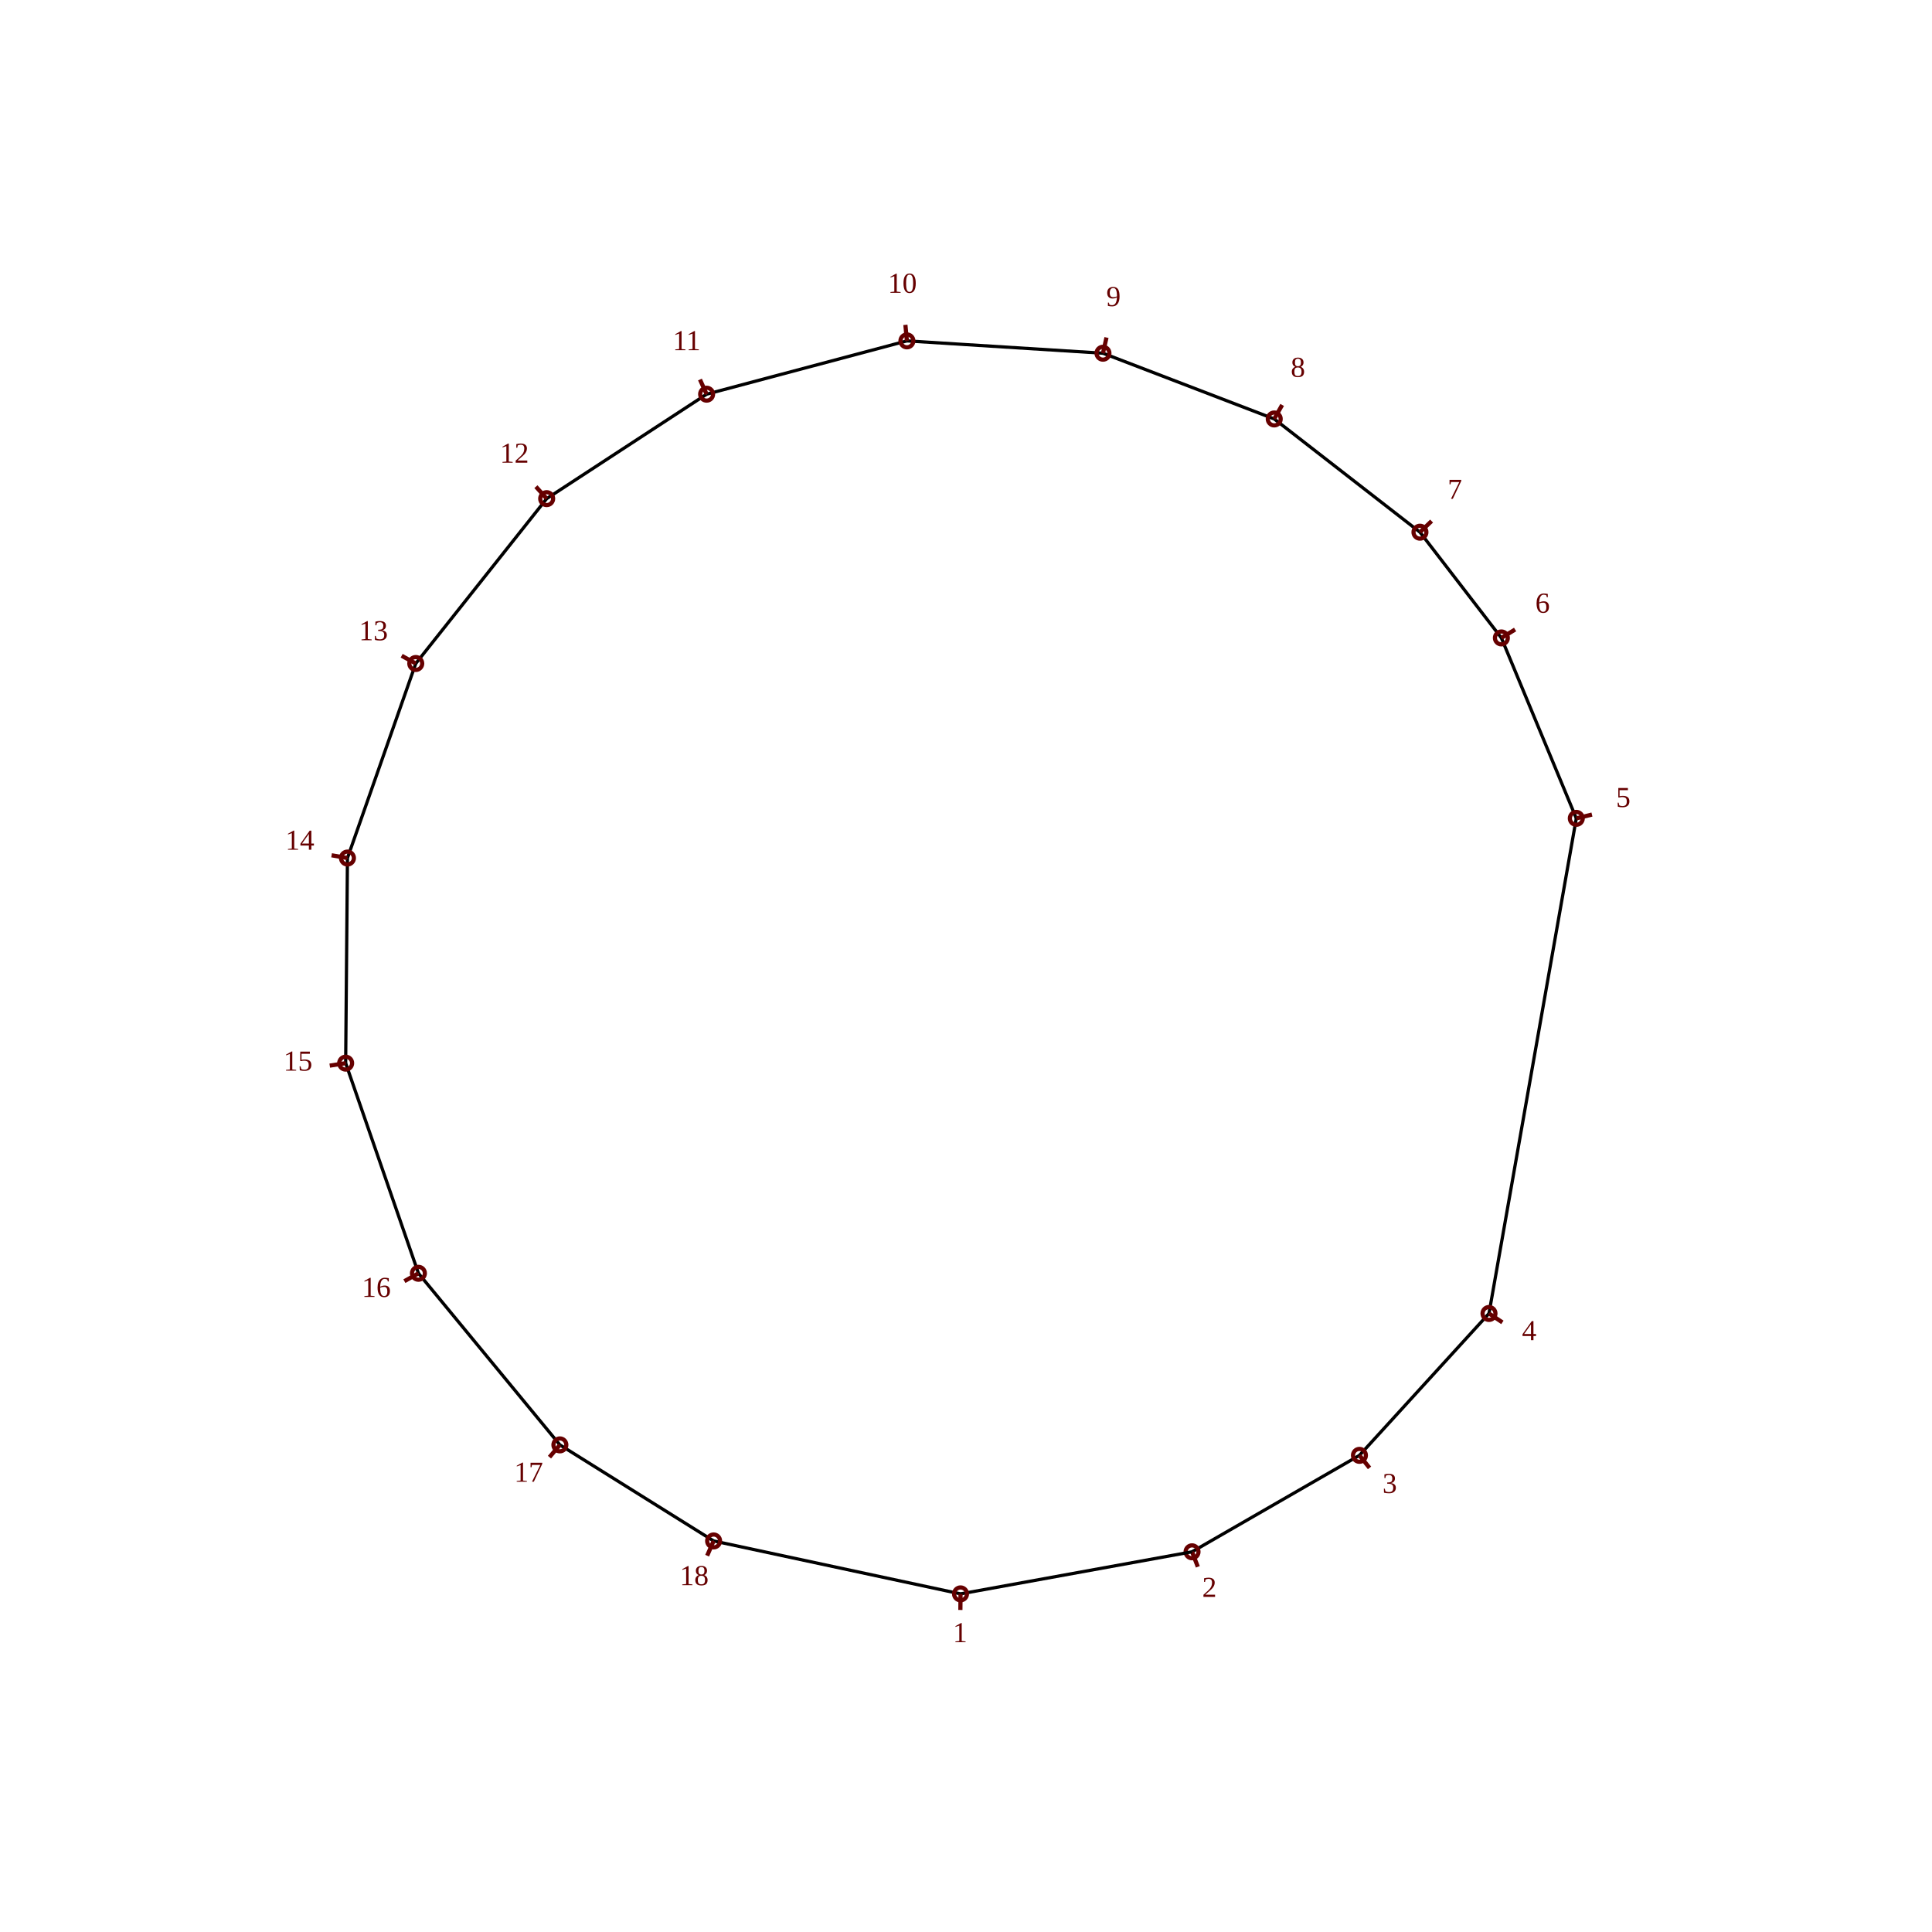
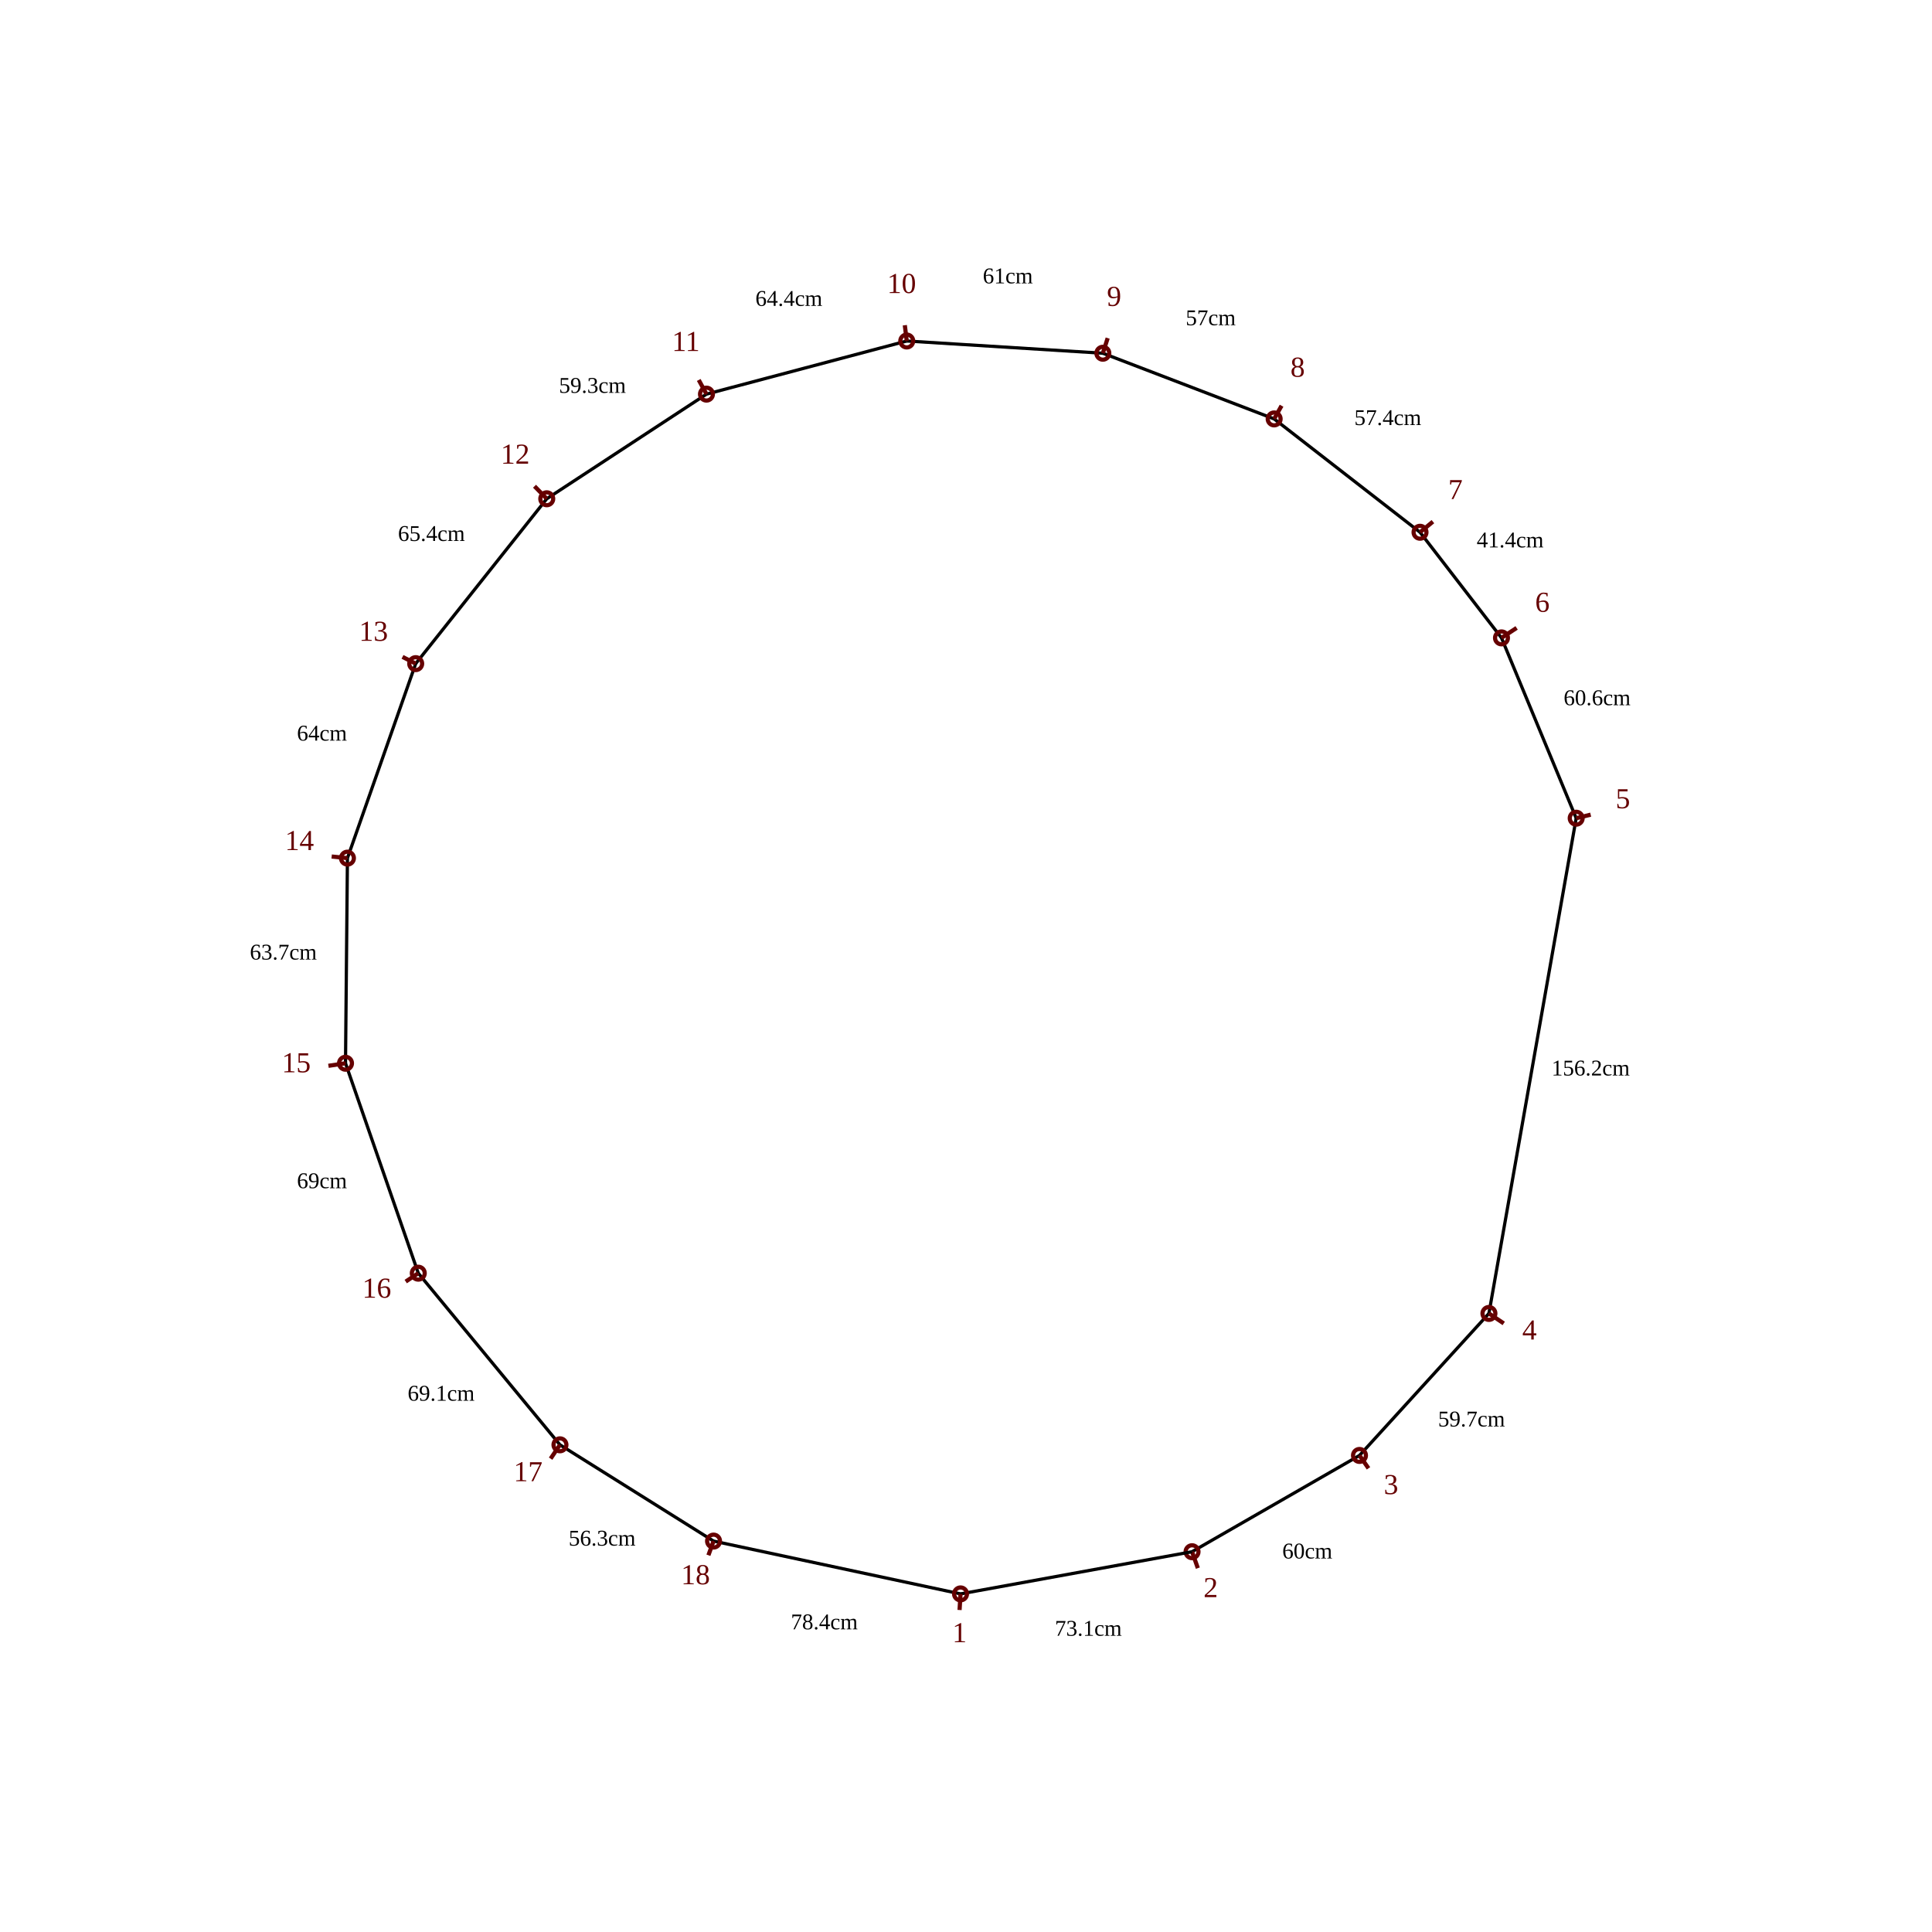
<svg xmlns="http://www.w3.org/2000/svg" viewBox="0 0 600 600">
-   <line x1="370.199" y1="481.926" x2="422.188" y2="451.971" stroke="black" />
-   <circle cx="370.199" cy="481.926" r="2" fill="none" stroke="#600" stroke-width="1.3" />
-   <line x1="370.199" y1="481.926" x2="371.999" y2="486.591" stroke="#600" stroke-width="1.3" />
-   <text x="375.599" y="495.92" font-size="9" fill="#600" text-anchor="middle" alignment-baseline="middle">2</text>
-   <line x1="422.188" y1="451.971" x2="462.42" y2="407.911" stroke="black" />
-   <circle cx="422.188" cy="451.971" r="2" fill="none" stroke="#600" stroke-width="1.3" />
-   <line x1="422.188" y1="451.971" x2="425.321" y2="455.868" stroke="#600" stroke-width="1.3" />
-   <text x="431.587" y="463.661" font-size="9" fill="#600" text-anchor="middle" alignment-baseline="middle">3</text>
-   <line x1="462.42" y1="407.911" x2="489.532" y2="254.147" stroke="black" />
-   <circle cx="462.42" cy="407.911" r="2" fill="none" stroke="#600" stroke-width="1.3" />
-   <line x1="462.42" y1="407.911" x2="466.584" y2="410.678" stroke="#600" stroke-width="1.3" />
-   <text x="474.913" y="416.212" font-size="9" fill="#600" text-anchor="middle" alignment-baseline="middle">4</text>
-   <line x1="489.532" y1="254.147" x2="466.265" y2="198.113" stroke="black" />
-   <circle cx="489.532" cy="254.147" r="2" fill="none" stroke="#600" stroke-width="1.3" />
-   <line x1="489.532" y1="254.147" x2="494.392" y2="252.972" stroke="#600" stroke-width="1.3" />
-   <text x="504.112" y="250.62" font-size="9" fill="#600" text-anchor="middle" alignment-baseline="middle">5</text>
-   <line x1="466.265" y1="198.113" x2="440.979" y2="165.278" stroke="black" />
-   <circle cx="466.265" cy="198.113" r="2" fill="none" stroke="#600" stroke-width="1.3" />
-   <line x1="466.265" y1="198.113" x2="470.528" y2="195.5" stroke="#600" stroke-width="1.3" />
-   <text x="479.054" y="190.275" font-size="9" fill="#600" text-anchor="middle" alignment-baseline="middle">6</text>
-   <line x1="440.979" y1="165.278" x2="395.726" y2="130.113" stroke="black" />
-   <circle cx="440.979" cy="165.278" r="2" fill="none" stroke="#600" stroke-width="1.3" />
-   <line x1="440.979" y1="165.278" x2="444.593" y2="161.824" stroke="#600" stroke-width="1.3" />
-   <text x="451.823" y="154.915" font-size="9" fill="#600" text-anchor="middle" alignment-baseline="middle">7</text>
-   <line x1="395.726" y1="130.113" x2="342.538" y2="109.696" stroke="black" />
-   <circle cx="395.726" cy="130.113" r="2" fill="none" stroke="#600" stroke-width="1.3" />
-   <line x1="395.726" y1="130.113" x2="398.181" y2="125.757" stroke="#600" stroke-width="1.3" />
-   <text x="403.09" y="117.045" font-size="9" fill="#600" text-anchor="middle" alignment-baseline="middle">8</text>
-   <line x1="342.538" y1="109.696" x2="281.649" y2="105.865" stroke="black" />
-   <circle cx="342.538" cy="109.696" r="2" fill="none" stroke="#600" stroke-width="1.3" />
-   <line x1="342.538" y1="109.696" x2="343.629" y2="104.817" stroke="#600" stroke-width="1.3" />
-   <text x="345.81" y="95.057" font-size="9" fill="#600" text-anchor="middle" alignment-baseline="middle">9</text>
-   <line x1="281.649" y1="105.865" x2="219.445" y2="122.417" stroke="black" />
-   <circle cx="281.649" cy="105.865" r="2" fill="none" stroke="#600" stroke-width="1.3" />
-   <line x1="281.649" y1="105.865" x2="281.178" y2="100.888" stroke="#600" stroke-width="1.3" />
-   <text x="280.237" y="90.932" font-size="9" fill="#600" text-anchor="middle" alignment-baseline="middle">10</text>
-   <line x1="219.445" y1="122.417" x2="169.773" y2="154.859" stroke="black" />
-   <circle cx="219.445" cy="122.417" r="2" fill="none" stroke="#600" stroke-width="1.3" />
-   <line x1="219.445" y1="122.417" x2="217.379" y2="117.863" stroke="#600" stroke-width="1.3" />
-   <text x="213.248" y="108.756" font-size="9" fill="#600" text-anchor="middle" alignment-baseline="middle">11</text>
-   <line x1="169.773" y1="154.859" x2="129.12" y2="206.058" stroke="black" />
-   <circle cx="169.773" cy="154.859" r="2" fill="none" stroke="#600" stroke-width="1.3" />
-   <line x1="169.773" y1="154.859" x2="166.433" y2="151.138" stroke="#600" stroke-width="1.3" />
-   <text x="159.755" y="143.695" font-size="9" fill="#600" text-anchor="middle" alignment-baseline="middle">12</text>
-   <line x1="129.12" y1="206.058" x2="107.904" y2="266.474" stroke="black" />
-   <circle cx="129.12" cy="206.058" r="2" fill="none" stroke="#600" stroke-width="1.3" />
-   <line x1="129.12" y1="206.058" x2="124.739" y2="203.649" stroke="#600" stroke-width="1.3" />
-   <text x="115.976" y="198.832" font-size="9" fill="#600" text-anchor="middle" alignment-baseline="middle">13</text>
-   <line x1="107.904" y1="266.474" x2="107.348" y2="330.169" stroke="black" />
-   <circle cx="107.904" cy="266.474" r="2" fill="none" stroke="#600" stroke-width="1.3" />
-   <line x1="107.904" y1="266.474" x2="102.978" y2="265.614" stroke="#600" stroke-width="1.3" />
-   <text x="93.127" y="263.895" font-size="9" fill="#600" text-anchor="middle" alignment-baseline="middle">14</text>
-   <line x1="107.348" y1="330.169" x2="129.946" y2="395.43" stroke="black" />
-   <circle cx="107.348" cy="330.169" r="2" fill="none" stroke="#600" stroke-width="1.3" />
-   <line x1="107.348" y1="330.169" x2="102.408" y2="330.942" stroke="#600" stroke-width="1.3" />
-   <text x="92.528" y="332.489" font-size="9" fill="#600" text-anchor="middle" alignment-baseline="middle">15</text>
-   <line x1="129.946" y1="395.43" x2="173.876" y2="448.72" stroke="black" />
-   <circle cx="129.946" cy="395.43" r="2" fill="none" stroke="#600" stroke-width="1.3" />
-   <line x1="129.946" y1="395.43" x2="125.586" y2="397.876" stroke="#600" stroke-width="1.3" />
-   <text x="116.865" y="402.77" font-size="9" fill="#600" text-anchor="middle" alignment-baseline="middle">16</text>
-   <line x1="173.876" y1="448.72" x2="221.62" y2="478.554" stroke="black" />
-   <circle cx="173.876" cy="448.72" r="2" fill="none" stroke="#600" stroke-width="1.3" />
-   <line x1="173.876" y1="448.72" x2="170.642" y2="452.534" stroke="#600" stroke-width="1.3" />
-   <text x="164.174" y="460.16" font-size="9" fill="#600" text-anchor="middle" alignment-baseline="middle">17</text>
-   <line x1="221.62" y1="478.554" x2="298.298" y2="494.993" stroke="black" />
-   <circle cx="221.62" cy="478.554" r="2" fill="none" stroke="#600" stroke-width="1.3" />
-   <line x1="221.62" y1="478.554" x2="219.61" y2="483.133" stroke="#600" stroke-width="1.3" />
-   <text x="215.591" y="492.289" font-size="9" fill="#600" text-anchor="middle" alignment-baseline="middle">18</text>
-   <line x1="298.298" y1="494.993" x2="370.199" y2="481.926" stroke="black" />
-   <circle cx="298.298" cy="494.993" r="2" fill="none" stroke="#600" stroke-width="1.3" />
-   <line x1="298.298" y1="494.993" x2="298.255" y2="499.992" stroke="#600" stroke-width="1.3" />
-   <text x="298.167" y="509.992" font-size="9" fill="#600" text-anchor="middle" alignment-baseline="middle">1</text>
+   <line x1="370.2" y1="481.9" x2="422.2" y2="452" stroke="black" />
+   <circle cx="370.2" cy="481.9" r="2" fill="none" stroke="#600" stroke-width="1.3" />
+   <line x1="370.2" y1="481.9" x2="372" y2="487" stroke="#600" stroke-width="1.3" />
+   <text x="376" y="496" font-size="9" fill="#600" text-anchor="middle" alignment-baseline="middle">2</text>
+   <text x="406" y="484" font-size="7" fill="#0" text-anchor="middle" alignment-baseline="middle">60cm</text>
+   <line x1="422.2" y1="452" x2="462.4" y2="407.9" stroke="black" />
+   <circle cx="422.2" cy="452" r="2" fill="none" stroke="#600" stroke-width="1.3" />
+   <line x1="422.2" y1="452" x2="425" y2="456" stroke="#600" stroke-width="1.3" />
+   <text x="432" y="464" font-size="9" fill="#600" text-anchor="middle" alignment-baseline="middle">3</text>
+   <text x="457" y="443" font-size="7" fill="#0" text-anchor="middle" alignment-baseline="middle">59.7cm</text>
+   <line x1="462.4" y1="407.9" x2="489.5" y2="254.1" stroke="black" />
+   <circle cx="462.4" cy="407.9" r="2" fill="none" stroke="#600" stroke-width="1.3" />
+   <line x1="462.4" y1="407.9" x2="467" y2="411" stroke="#600" stroke-width="1.3" />
+   <text x="475" y="416" font-size="9" fill="#600" text-anchor="middle" alignment-baseline="middle">4</text>
+   <text x="494" y="334" font-size="7" fill="#0" text-anchor="middle" alignment-baseline="middle">156.2cm</text>
+   <line x1="489.5" y1="254.1" x2="466.3" y2="198.1" stroke="black" />
+   <circle cx="489.5" cy="254.1" r="2" fill="none" stroke="#600" stroke-width="1.3" />
+   <line x1="489.5" y1="254.1" x2="494" y2="253" stroke="#600" stroke-width="1.3" />
+   <text x="504" y="251" font-size="9" fill="#600" text-anchor="middle" alignment-baseline="middle">5</text>
+   <text x="496" y="219" font-size="7" fill="#0" text-anchor="middle" alignment-baseline="middle">60.6cm</text>
+   <line x1="466.3" y1="198.1" x2="441" y2="165.3" stroke="black" />
+   <circle cx="466.3" cy="198.1" r="2" fill="none" stroke="#600" stroke-width="1.3" />
+   <line x1="466.3" y1="198.1" x2="471" y2="195" stroke="#600" stroke-width="1.3" />
+   <text x="479" y="190" font-size="9" fill="#600" text-anchor="middle" alignment-baseline="middle">6</text>
+   <text x="469" y="170" font-size="7" fill="#0" text-anchor="middle" alignment-baseline="middle">41.4cm</text>
+   <line x1="441" y1="165.3" x2="395.7" y2="130.1" stroke="black" />
+   <circle cx="441" cy="165.3" r="2" fill="none" stroke="#600" stroke-width="1.3" />
+   <line x1="441" y1="165.3" x2="445" y2="162" stroke="#600" stroke-width="1.3" />
+   <text x="452" y="155" font-size="9" fill="#600" text-anchor="middle" alignment-baseline="middle">7</text>
+   <text x="431" y="132" font-size="7" fill="#0" text-anchor="middle" alignment-baseline="middle">57.4cm</text>
+   <line x1="395.7" y1="130.1" x2="342.5" y2="109.7" stroke="black" />
+   <circle cx="395.7" cy="130.1" r="2" fill="none" stroke="#600" stroke-width="1.3" />
+   <line x1="395.7" y1="130.1" x2="398" y2="126" stroke="#600" stroke-width="1.3" />
+   <text x="403" y="117" font-size="9" fill="#600" text-anchor="middle" alignment-baseline="middle">8</text>
+   <text x="376" y="101" font-size="7" fill="#0" text-anchor="middle" alignment-baseline="middle">57cm</text>
+   <line x1="342.5" y1="109.7" x2="281.6" y2="105.9" stroke="black" />
+   <circle cx="342.5" cy="109.7" r="2" fill="none" stroke="#600" stroke-width="1.3" />
+   <line x1="342.5" y1="109.7" x2="344" y2="105" stroke="#600" stroke-width="1.3" />
+   <text x="346" y="95" font-size="9" fill="#600" text-anchor="middle" alignment-baseline="middle">9</text>
+   <text x="313" y="88" font-size="7" fill="#0" text-anchor="middle" alignment-baseline="middle">61cm</text>
+   <line x1="281.6" y1="105.9" x2="219.4" y2="122.4" stroke="black" />
+   <circle cx="281.6" cy="105.9" r="2" fill="none" stroke="#600" stroke-width="1.3" />
+   <line x1="281.6" y1="105.9" x2="281" y2="101" stroke="#600" stroke-width="1.3" />
+   <text x="280" y="91" font-size="9" fill="#600" text-anchor="middle" alignment-baseline="middle">10</text>
+   <text x="245" y="95" font-size="7" fill="#0" text-anchor="middle" alignment-baseline="middle">64.4cm</text>
+   <line x1="219.4" y1="122.4" x2="169.8" y2="154.9" stroke="black" />
+   <circle cx="219.4" cy="122.4" r="2" fill="none" stroke="#600" stroke-width="1.3" />
+   <line x1="219.4" y1="122.4" x2="217" y2="118" stroke="#600" stroke-width="1.3" />
+   <text x="213" y="109" font-size="9" fill="#600" text-anchor="middle" alignment-baseline="middle">11</text>
+   <text x="184" y="122" font-size="7" fill="#0" text-anchor="middle" alignment-baseline="middle">59.3cm</text>
+   <line x1="169.8" y1="154.9" x2="129.1" y2="206.1" stroke="black" />
+   <circle cx="169.8" cy="154.9" r="2" fill="none" stroke="#600" stroke-width="1.3" />
+   <line x1="169.8" y1="154.9" x2="166" y2="151" stroke="#600" stroke-width="1.3" />
+   <text x="160" y="144" font-size="9" fill="#600" text-anchor="middle" alignment-baseline="middle">12</text>
+   <text x="134" y="168" font-size="7" fill="#0" text-anchor="middle" alignment-baseline="middle">65.4cm</text>
+   <line x1="129.1" y1="206.1" x2="107.9" y2="266.5" stroke="black" />
+   <circle cx="129.1" cy="206.1" r="2" fill="none" stroke="#600" stroke-width="1.3" />
+   <line x1="129.1" y1="206.1" x2="125" y2="204" stroke="#600" stroke-width="1.3" />
+   <text x="116" y="199" font-size="9" fill="#600" text-anchor="middle" alignment-baseline="middle">13</text>
+   <text x="100" y="230" font-size="7" fill="#0" text-anchor="middle" alignment-baseline="middle">64cm</text>
+   <line x1="107.9" y1="266.5" x2="107.3" y2="330.2" stroke="black" />
+   <circle cx="107.9" cy="266.5" r="2" fill="none" stroke="#600" stroke-width="1.3" />
+   <line x1="107.9" y1="266.5" x2="103" y2="266" stroke="#600" stroke-width="1.3" />
+   <text x="93" y="264" font-size="9" fill="#600" text-anchor="middle" alignment-baseline="middle">14</text>
+   <text x="88" y="298" font-size="7" fill="#0" text-anchor="middle" alignment-baseline="middle">63.7cm</text>
+   <line x1="107.3" y1="330.2" x2="129.9" y2="395.4" stroke="black" />
+   <circle cx="107.3" cy="330.2" r="2" fill="none" stroke="#600" stroke-width="1.3" />
+   <line x1="107.3" y1="330.2" x2="102" y2="331" stroke="#600" stroke-width="1.3" />
+   <text x="92" y="333" font-size="9" fill="#600" text-anchor="middle" alignment-baseline="middle">15</text>
+   <text x="100" y="369" font-size="7" fill="#0" text-anchor="middle" alignment-baseline="middle">69cm</text>
+   <line x1="129.9" y1="395.4" x2="173.9" y2="448.7" stroke="black" />
+   <circle cx="129.9" cy="395.4" r="2" fill="none" stroke="#600" stroke-width="1.3" />
+   <line x1="129.9" y1="395.4" x2="126" y2="398" stroke="#600" stroke-width="1.3" />
+   <text x="117" y="403" font-size="9" fill="#600" text-anchor="middle" alignment-baseline="middle">16</text>
+   <text x="137" y="435" font-size="7" fill="#0" text-anchor="middle" alignment-baseline="middle">69.1cm</text>
+   <line x1="173.9" y1="448.7" x2="221.6" y2="478.6" stroke="black" />
+   <circle cx="173.9" cy="448.7" r="2" fill="none" stroke="#600" stroke-width="1.3" />
+   <line x1="173.9" y1="448.7" x2="171" y2="453" stroke="#600" stroke-width="1.3" />
+   <text x="164" y="460" font-size="9" fill="#600" text-anchor="middle" alignment-baseline="middle">17</text>
+   <text x="187" y="480" font-size="7" fill="#0" text-anchor="middle" alignment-baseline="middle">56.3cm</text>
+   <line x1="221.6" y1="478.6" x2="298.3" y2="495" stroke="black" />
+   <circle cx="221.6" cy="478.6" r="2" fill="none" stroke="#600" stroke-width="1.3" />
+   <line x1="221.6" y1="478.6" x2="220" y2="483" stroke="#600" stroke-width="1.3" />
+   <text x="216" y="492" font-size="9" fill="#600" text-anchor="middle" alignment-baseline="middle">18</text>
+   <text x="256" y="506" font-size="7" fill="#0" text-anchor="middle" alignment-baseline="middle">78.4cm</text>
+   <line x1="298.3" y1="495" x2="370.2" y2="481.9" stroke="black" />
+   <circle cx="298.3" cy="495" r="2" fill="none" stroke="#600" stroke-width="1.3" />
+   <line x1="298.3" y1="495" x2="298" y2="500" stroke="#600" stroke-width="1.3" />
+   <text x="298" y="510" font-size="9" fill="#600" text-anchor="middle" alignment-baseline="middle">1</text>
+   <text x="338" y="508" font-size="7" fill="#0" text-anchor="middle" alignment-baseline="middle">73.1cm</text>
</svg>
